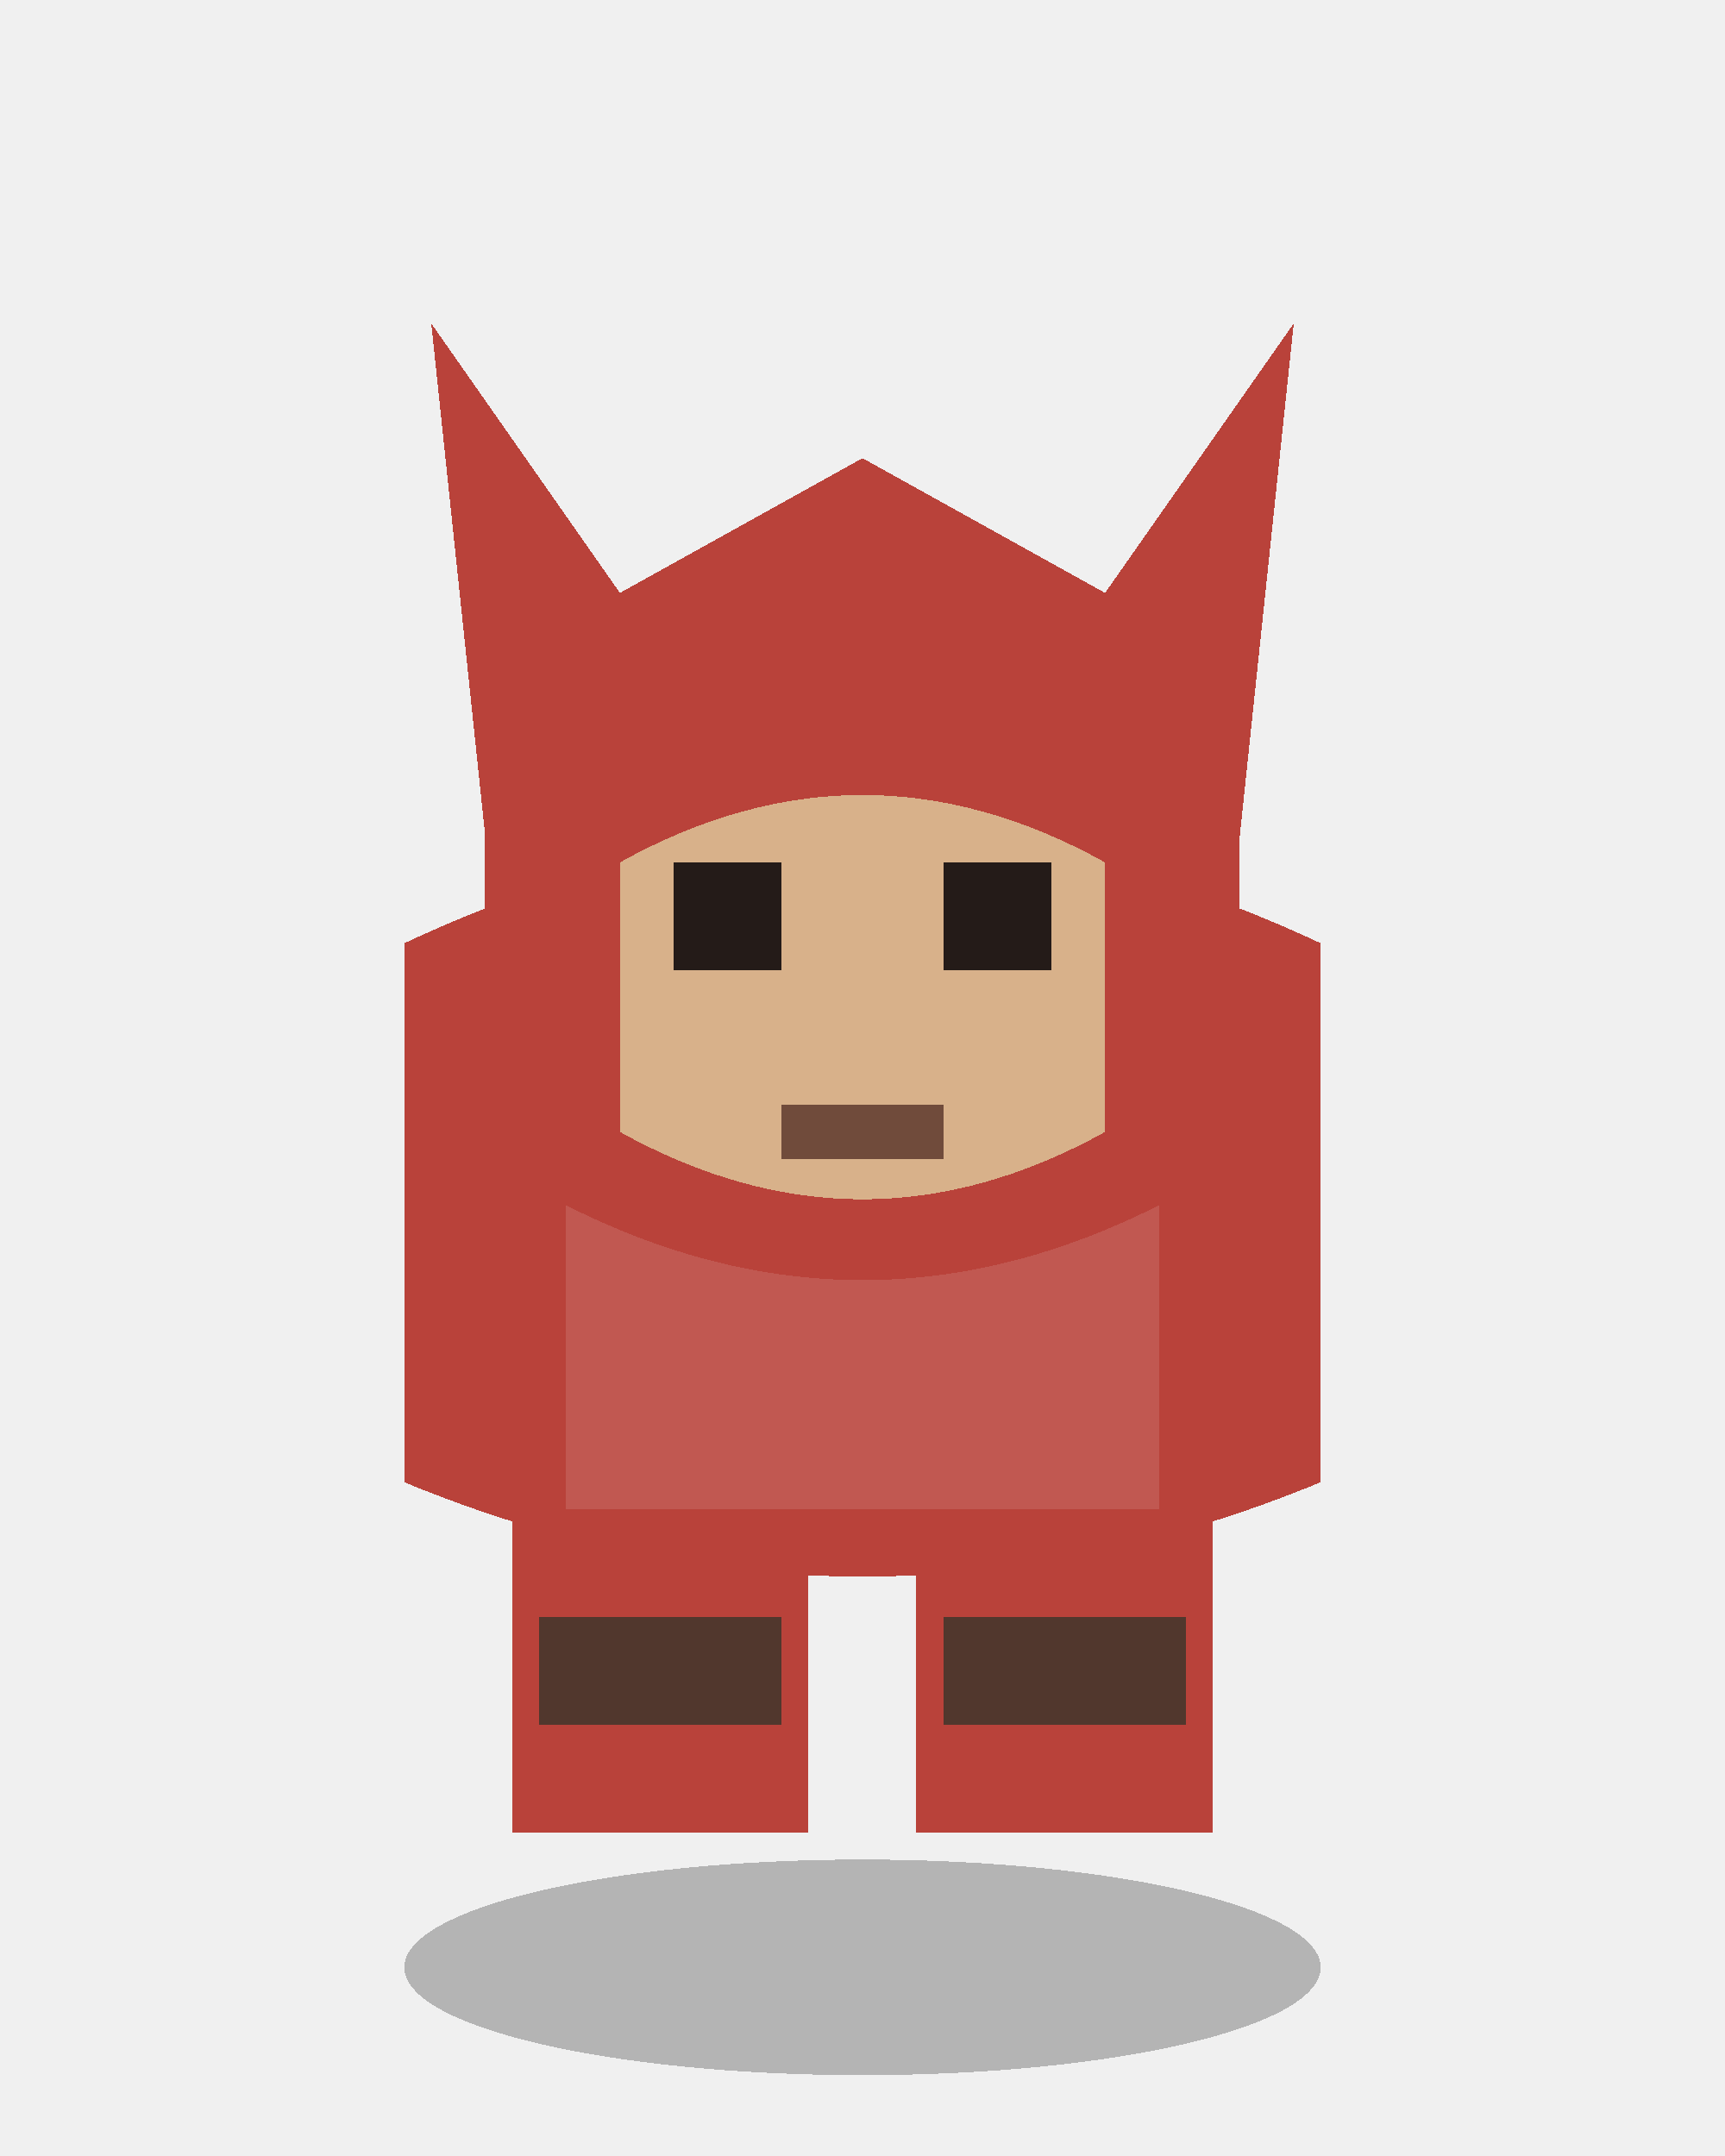
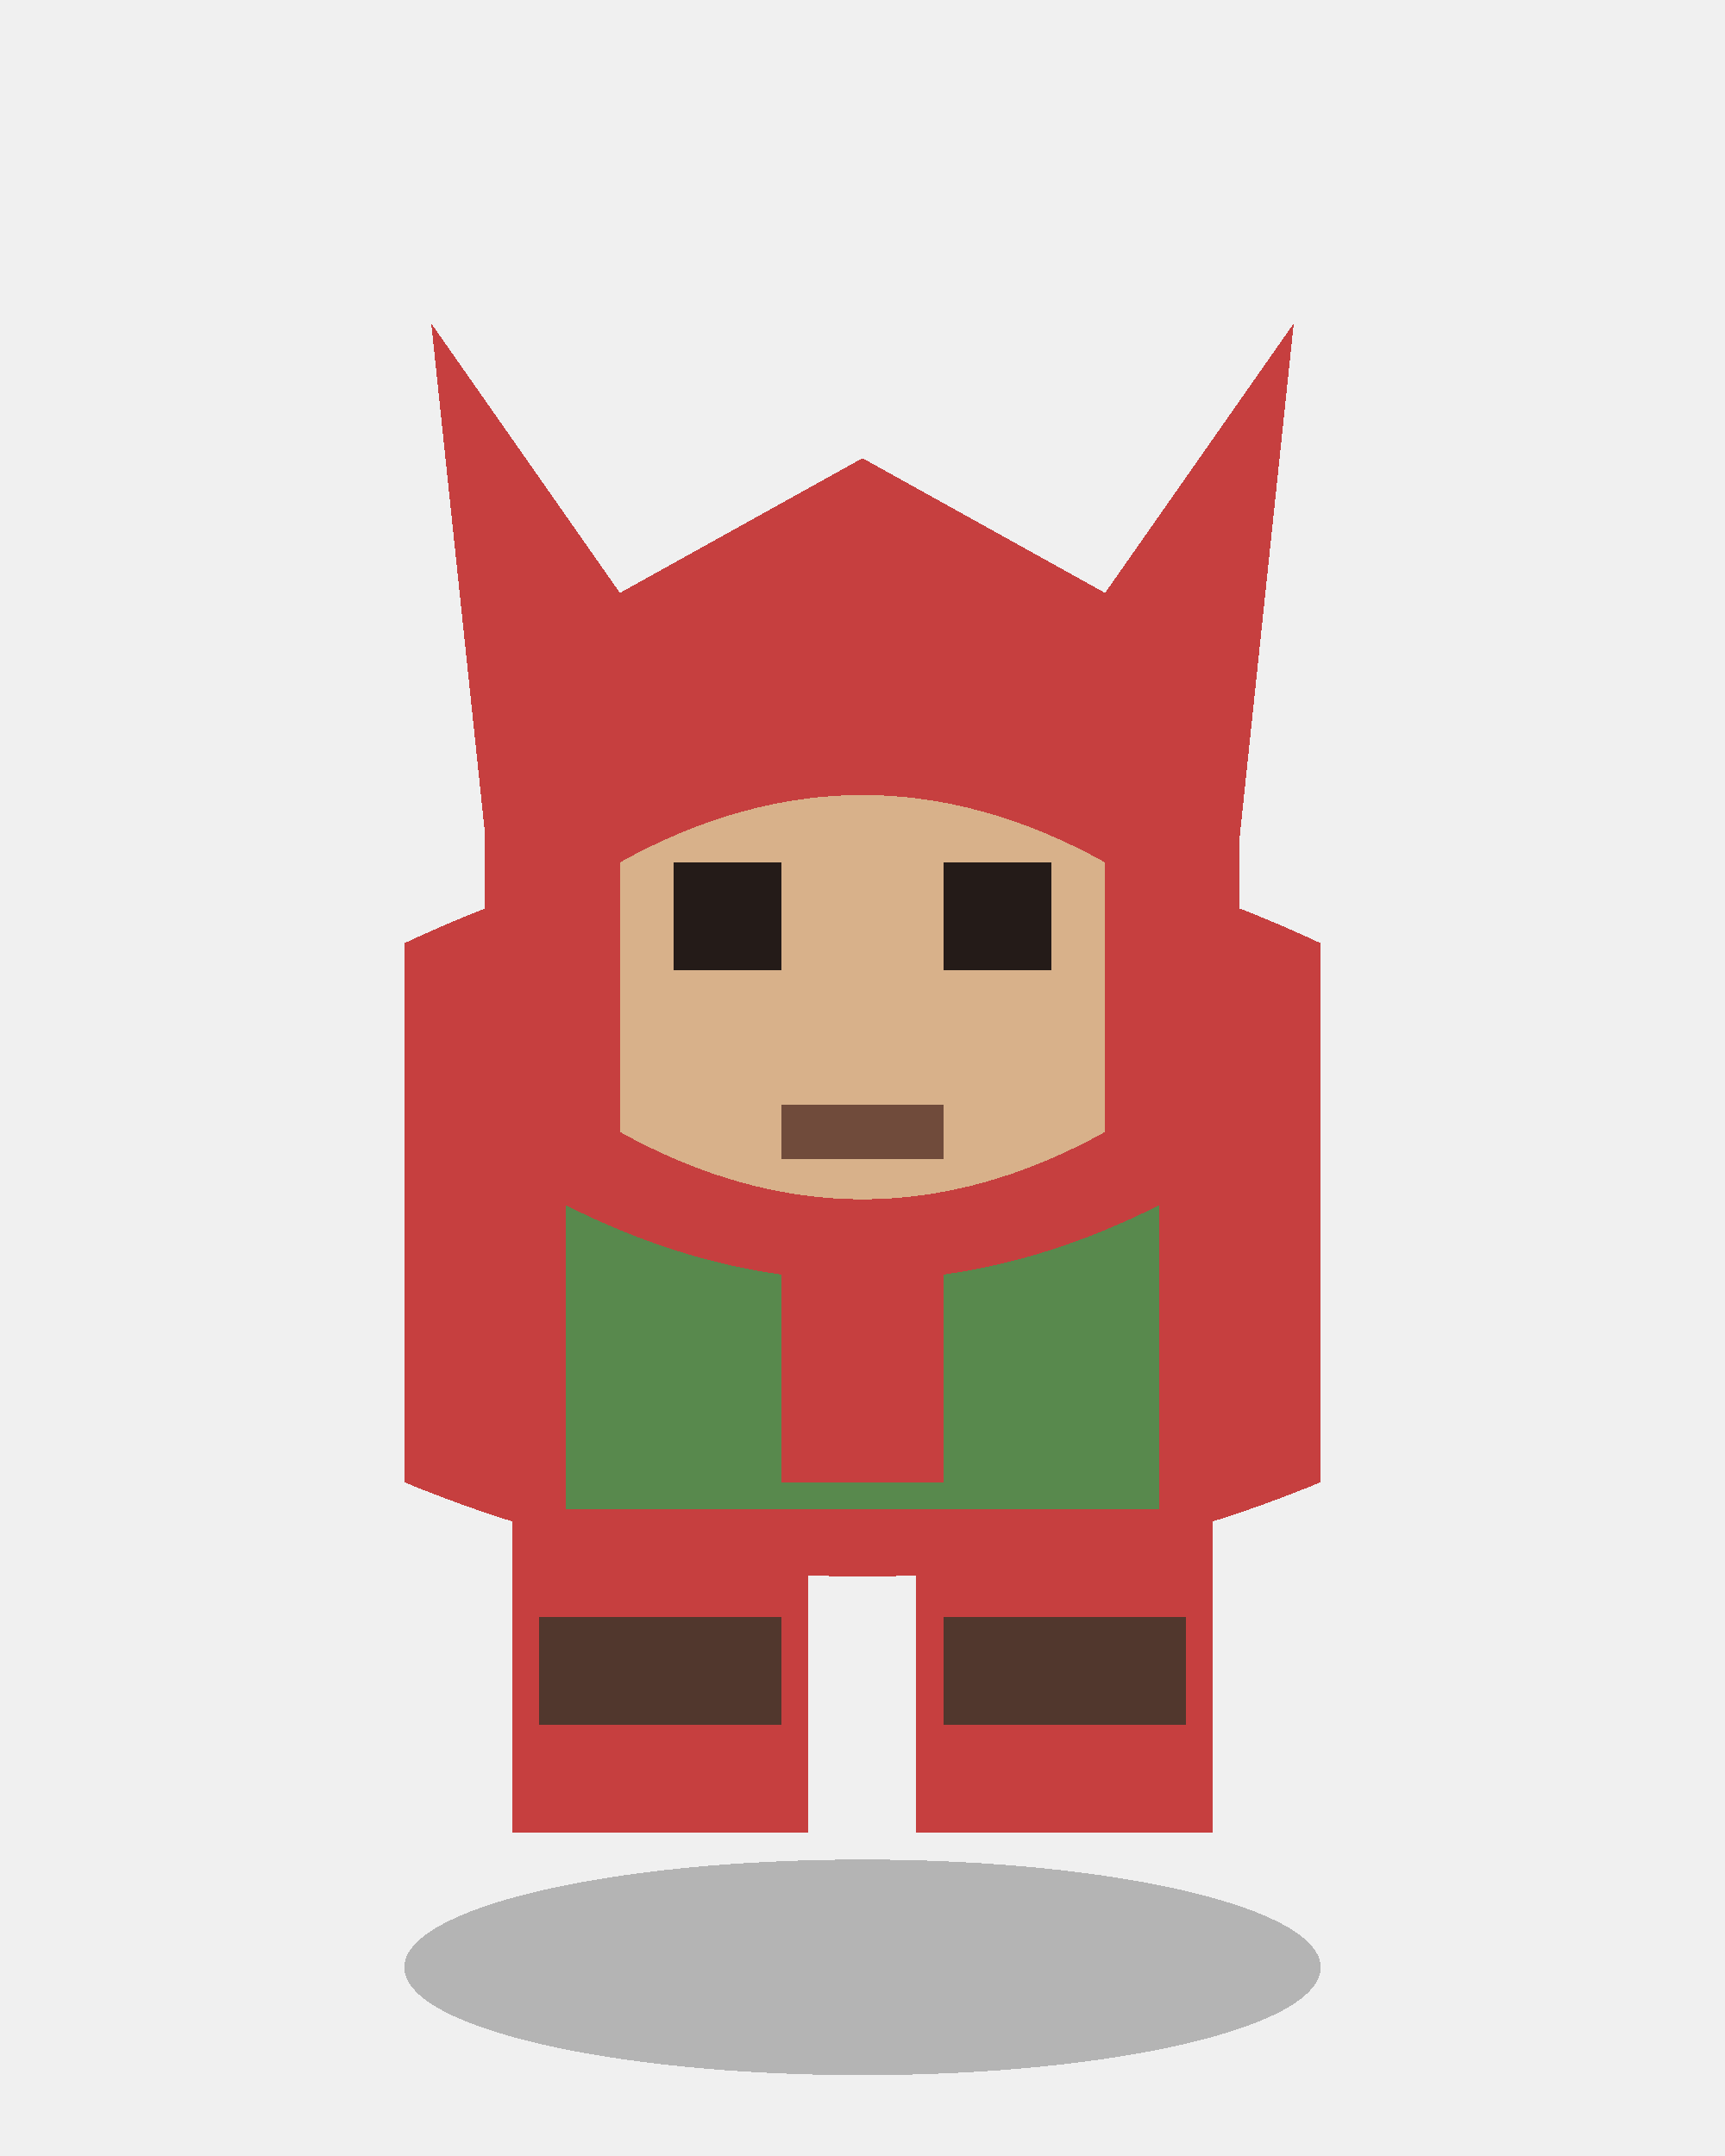
<svg xmlns="http://www.w3.org/2000/svg" width="64" height="80" viewBox="0 0 64 80" shape-rendering="crispEdges">
  <ellipse cx="32" cy="73" rx="17" ry="4" fill="#000" opacity=".25" />
-   <rect x="19" y="45" width="11" height="23" fill="#b9423a" />
-   <rect x="34" y="45" width="11" height="23" fill="#b9423a" />
-   <path d="M15 35Q32 27 49 35V55Q32 62 15 55Z" fill="#b9423a" />
-   <path d="M21 43h22v13H21Z" fill="#fff" opacity=".12" />
-   <path d="M16 12L23 22L32 17L41 22L48 12L46 31Q32 39 18 31Z" fill="#b9423a" />
-   <path d="M18 28Q32 19 46 28V43Q32 52 18 43Z" fill="#b9423a" />
+   <rect x="19" y="45" width="11" height="23" fill="#c63f3f" />
+   <rect x="34" y="45" width="11" height="23" fill="#c63f3f" />
+   <path d="M15 35Q32 27 49 35V55Q32 62 15 55Z" fill="#c63f3f" />
+   <path d="M21 43h22v13H21Z" fill="#4d914f" opacity=".9" />
+   <rect x="29" y="43" width="6" height="12" fill="#c63f3f" />
+   <path d="M16 12L23 22L32 17L41 22L48 12L46 31Q32 39 18 31Z" fill="#c63f3f" />
+   <path d="M18 28Q32 19 46 28V43Q32 52 18 43Z" fill="#c63f3f" />
  <path d="M23 32Q32 27 41 32V42Q32 47 23 42Z" fill="#d8b18a" />
  <rect x="25" y="32" width="4" height="4" fill="#241b18" />
  <rect x="35" y="32" width="4" height="4" fill="#241b18" />
  <rect x="29" y="41" width="6" height="2" fill="#704b3b" />
  <rect x="20" y="60" width="9" height="4" fill="#51372d" />
  <rect x="35" y="60" width="9" height="4" fill="#51372d" />
</svg>
